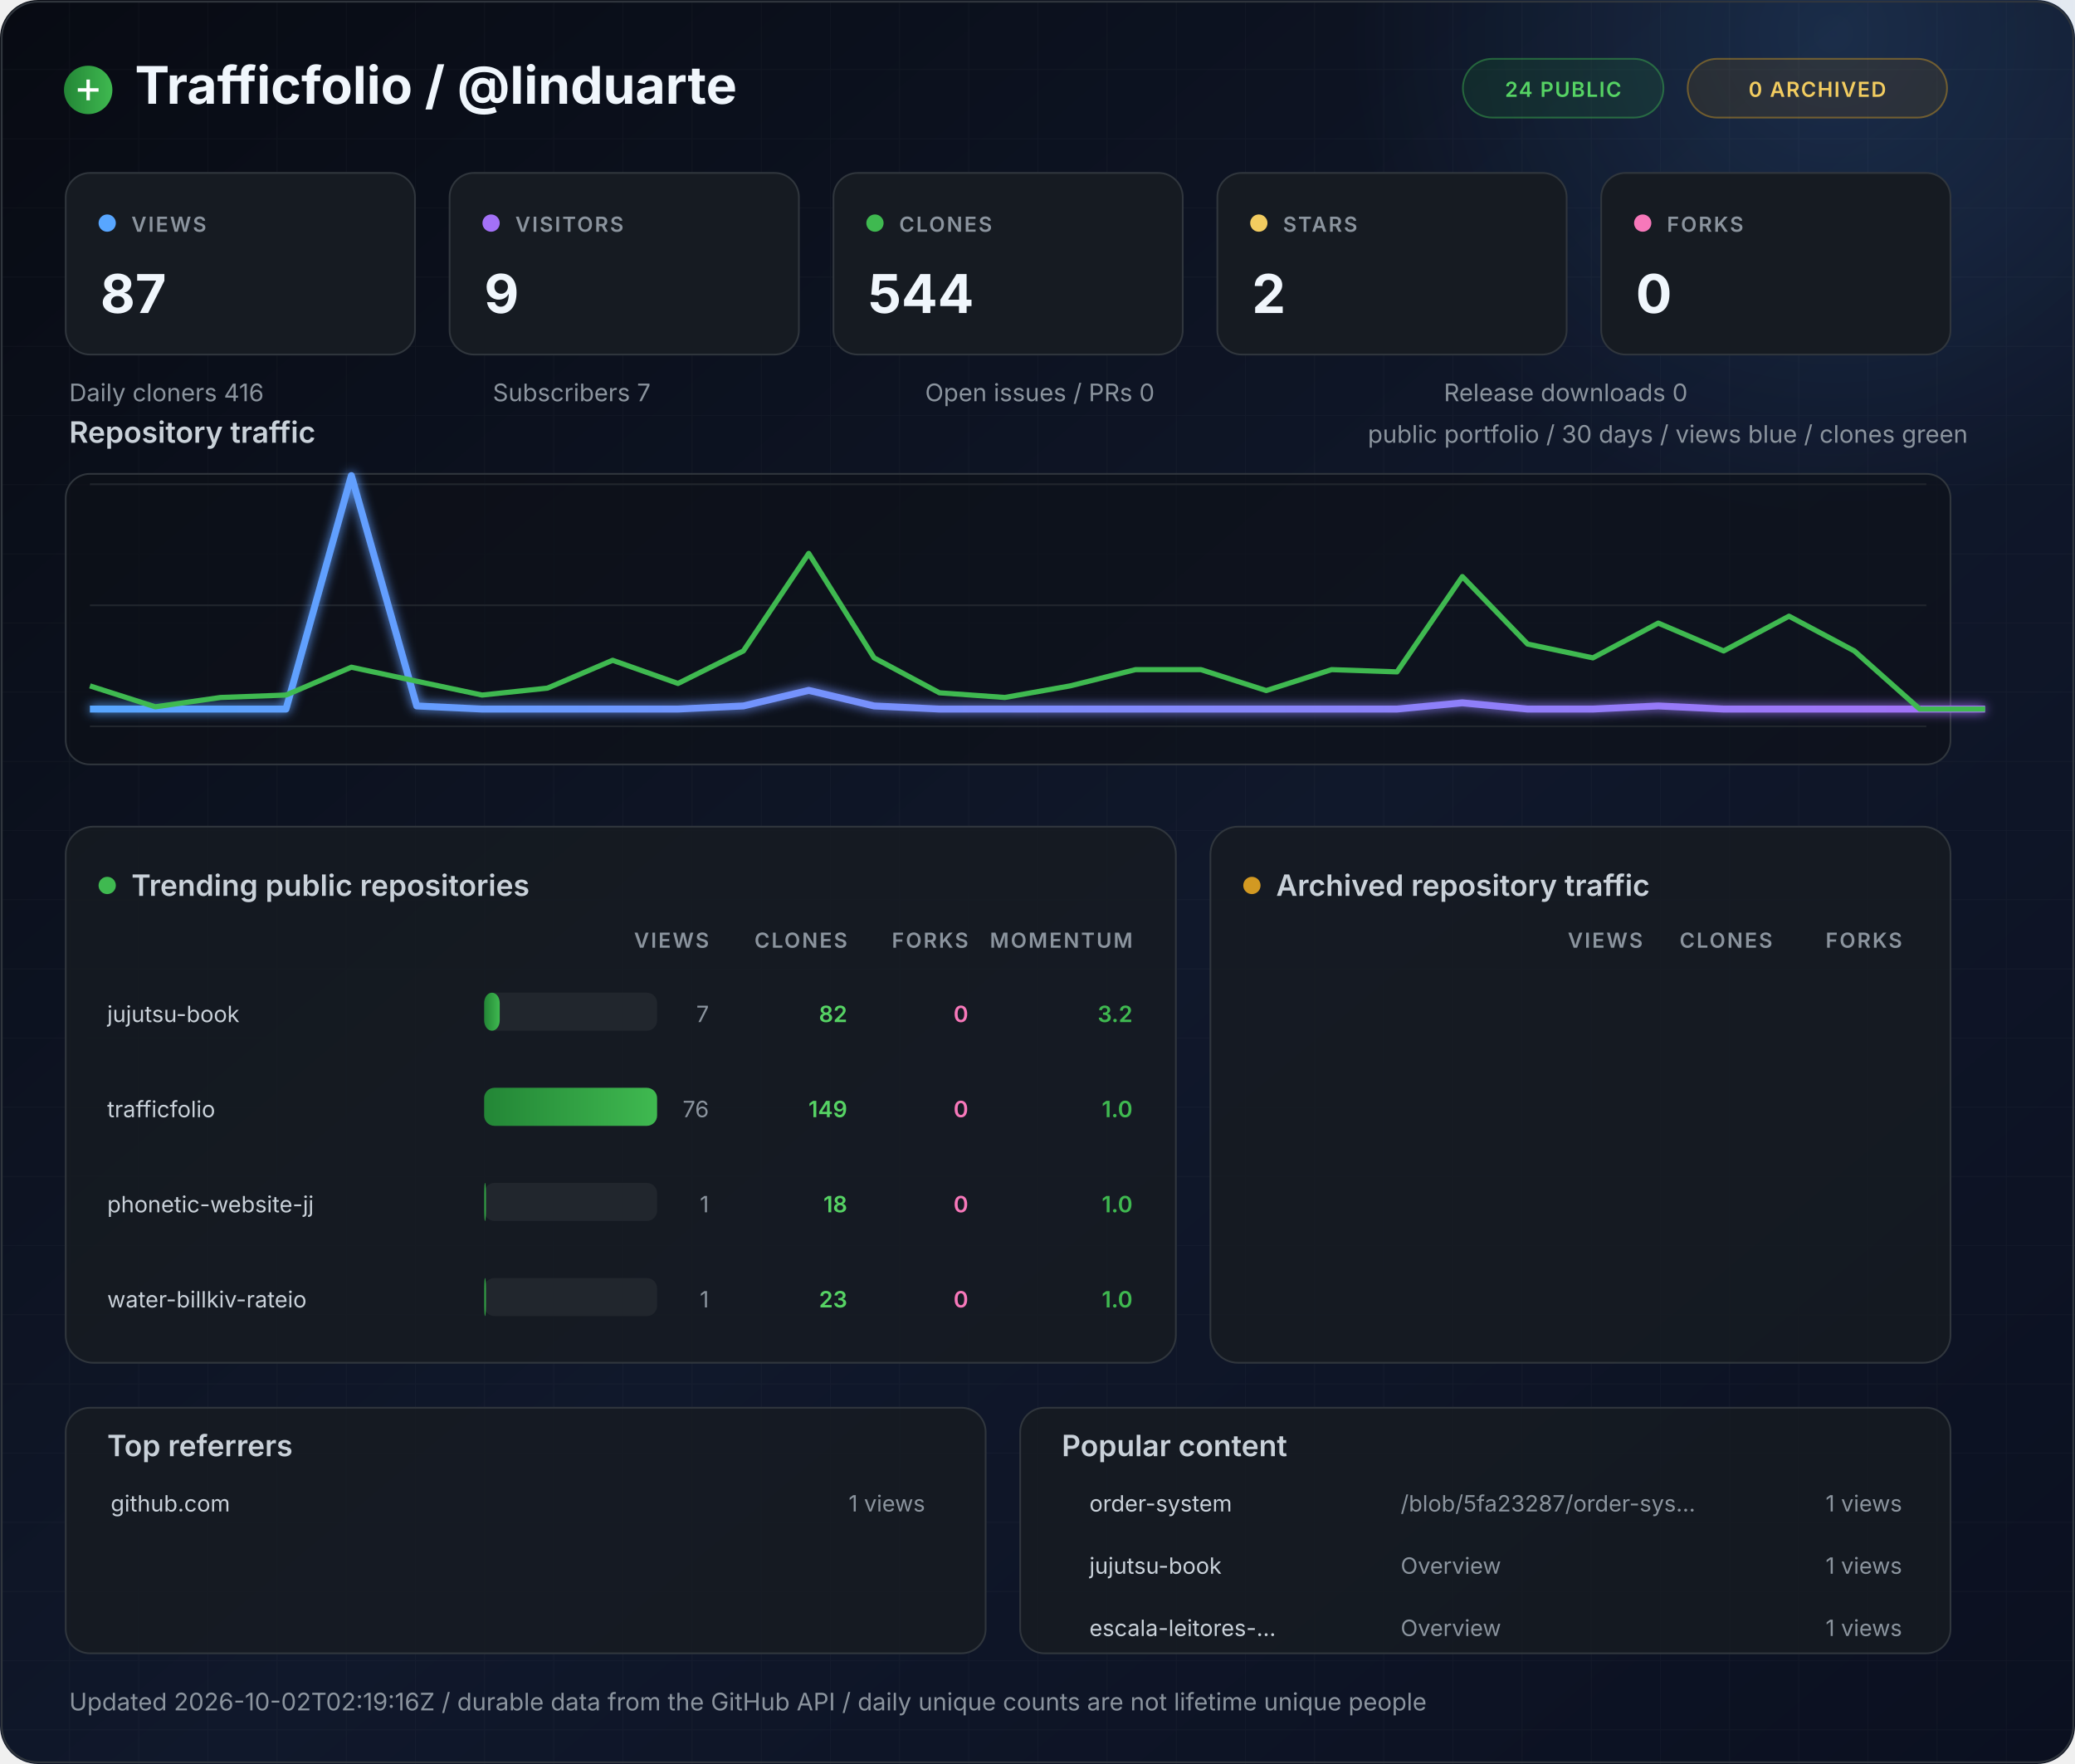
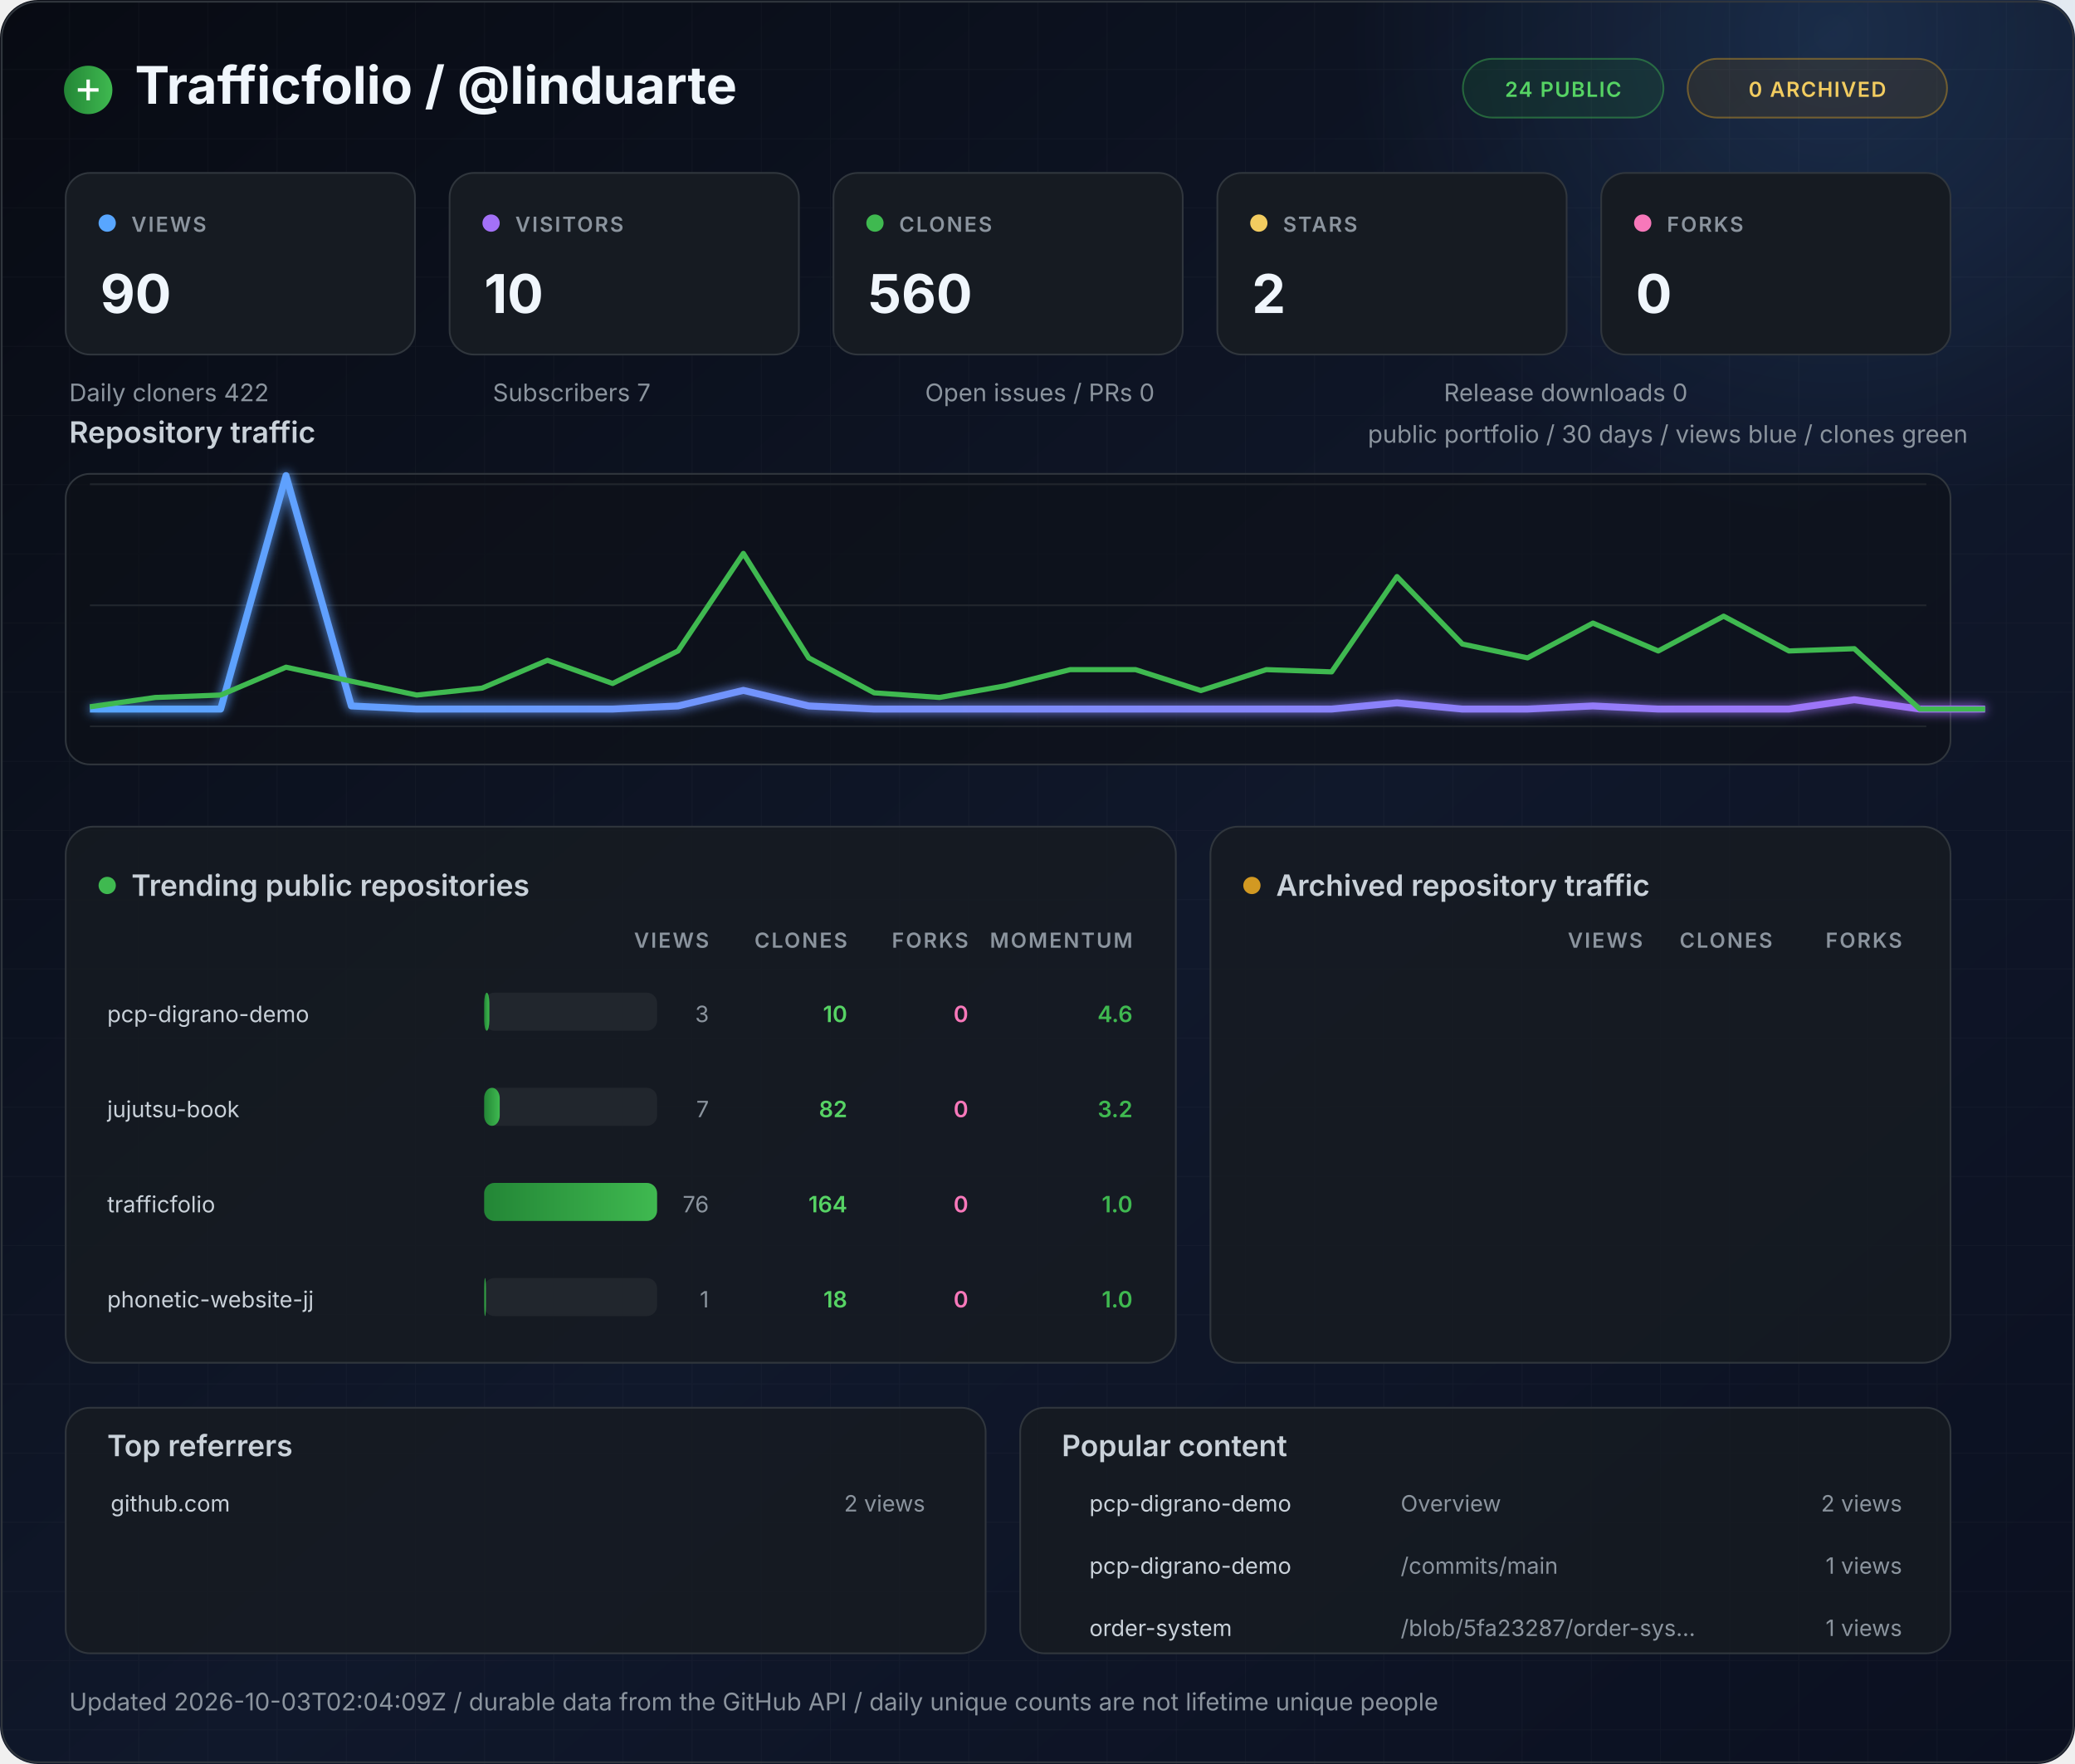
<svg xmlns="http://www.w3.org/2000/svg" width="1200" height="1020" viewBox="0 0 1200 1020" role="img" aria-label="Trafficfolio GitHub analytics dashboard for linduarte">
  <defs>
    <linearGradient id="bg" x1="0" y1="0" x2="1" y2="1">
      <stop stop-color="#080b13" />
      <stop offset=".55" stop-color="#10182b" />
      <stop offset="1" stop-color="#0b1020" />
    </linearGradient>
    <linearGradient id="line" x1="0" y1="0" x2="1" y2="0">
      <stop stop-color="#58a6ff" />
      <stop offset="1" stop-color="#a371f7" />
    </linearGradient>
    <linearGradient id="bar" x1="0" y1="0" x2="1" y2="0">
      <stop stop-color="#238636" />
      <stop offset="1" stop-color="#3fb950" />
    </linearGradient>
    <linearGradient id="archiveBar" x1="0" y1="0" x2="1" y2="0">
      <stop stop-color="#9e6a03" />
      <stop offset="1" stop-color="#f2cc60" />
    </linearGradient>
    <radialGradient id="ambient">
      <stop stop-color="#58a6ff" stop-opacity=".16" />
      <stop offset="1" stop-color="#58a6ff" stop-opacity="0" />
    </radialGradient>
    <pattern id="grid" width="40" height="40" patternUnits="userSpaceOnUse">
      <path d="M40 0H0V40" fill="none" stroke="#ffffff" stroke-opacity=".025" />
    </pattern>
    <filter id="glow">
      <feGaussianBlur stdDeviation="3" result="b" />
      <feMerge>
        <feMergeNode in="b" />
        <feMergeNode in="SourceGraphic" />
      </feMerge>
    </filter>
    <style>
    .title{font:750 30px -apple-system,BlinkMacSystemFont,"Segoe UI",sans-serif;fill:#f0f6fc}
    .subtitle{font:14px -apple-system,BlinkMacSystemFont,"Segoe UI",sans-serif;fill:#8b949e}
    .label{font:600 12px -apple-system,BlinkMacSystemFont,"Segoe UI",sans-serif;fill:#8b949e;letter-spacing:1px}
    .metric{font:700 31px -apple-system,BlinkMacSystemFont,"Segoe UI",sans-serif;fill:#f0f6fc}
    .section{font:600 17px -apple-system,BlinkMacSystemFont,"Segoe UI",sans-serif;fill:#c9d1d9}
    .repo,.value,.trend,.archive,.clone,.fork{font:13px -apple-system,BlinkMacSystemFont,"Segoe UI",sans-serif;fill:#c9d1d9}
    .value{fill:#8b949e} .trend{fill:#3fb950;font-weight:600} .archive{fill:#d29922}
    .clone{fill:#56d364;font-weight:600} .fork{fill:#f778ba;font-weight:600}
    .pill{font:600 12px -apple-system,BlinkMacSystemFont,"Segoe UI",sans-serif;letter-spacing:.7px}
  </style>
  </defs>
  <rect width="1200" height="1020" rx="22" fill="url(#bg)" />
  <rect width="1200" height="1020" rx="22" fill="url(#grid)" />
  <circle cx="1060" cy="20" r="280" fill="url(#ambient)" />
  <rect x="1" y="1" width="1198" height="1018" rx="21" fill="none" stroke="#30363d" />
  <circle cx="51" cy="52" r="14" fill="url(#bar)" />
  <path d="M45 52h12M51 46v12" stroke="#fff" stroke-width="2" />
  <text x="78" y="60" class="title">Trafficfolio / @linduarte</text>
  <rect x="846" y="34" width="116" height="34" rx="17" fill="#238636" fill-opacity=".16" stroke="#3fb950" stroke-opacity=".45" />
  <text x="904" y="56" text-anchor="middle" class="pill" fill="#56d364">24 PUBLIC</text>
  <rect x="976" y="34" width="150" height="34" rx="17" fill="#9e6a03" fill-opacity=".14" stroke="#d29922" stroke-opacity=".45" />
  <text x="1051" y="56" text-anchor="middle" class="pill" fill="#f2cc60">0 ARCHIVED</text>
  <rect x="38" y="100" width="202" height="105" rx="14" fill="#161b22" stroke="#30363d" />
  <circle cx="62" cy="129" r="5" fill="#58a6ff" />
  <text x="76" y="134" class="label">VIEWS</text>
-   <text x="58" y="181" class="metric">87</text>
+   <text x="58" y="181" class="metric">90</text>
  <rect x="260" y="100" width="202" height="105" rx="14" fill="#161b22" stroke="#30363d" />
  <circle cx="284" cy="129" r="5" fill="#a371f7" />
  <text x="298" y="134" class="label">VISITORS</text>
-   <text x="280" y="181" class="metric">9</text>
+   <text x="280" y="181" class="metric">10</text>
  <rect x="482" y="100" width="202" height="105" rx="14" fill="#161b22" stroke="#30363d" />
  <circle cx="506" cy="129" r="5" fill="#3fb950" />
  <text x="520" y="134" class="label">CLONES</text>
-   <text x="502" y="181" class="metric">544</text>
+   <text x="502" y="181" class="metric">560</text>
  <rect x="704" y="100" width="202" height="105" rx="14" fill="#161b22" stroke="#30363d" />
  <circle cx="728" cy="129" r="5" fill="#f2cc60" />
  <text x="742" y="134" class="label">STARS</text>
  <text x="724" y="181" class="metric">2</text>
  <rect x="926" y="100" width="202" height="105" rx="14" fill="#161b22" stroke="#30363d" />
  <circle cx="950" cy="129" r="5" fill="#f778ba" />
  <text x="964" y="134" class="label">FORKS</text>
  <text x="946" y="181" class="metric">0</text>
-   <text x="40" y="232" class="subtitle">Daily cloners 416</text>
+   <text x="40" y="232" class="subtitle">Daily cloners 422</text>
  <text x="285" y="232" class="subtitle">Subscribers 7</text>
  <text x="535" y="232" class="subtitle">Open issues / PRs 0</text>
  <text x="835" y="232" class="subtitle">Release downloads 0</text>
  <text x="40" y="256" class="section">Repository traffic</text>
  <text x="1138" y="256" text-anchor="end" class="subtitle">public portfolio / 30 days / views blue / clones green</text>
  <rect x="38" y="274" width="1090" height="168" rx="14" fill="#0d1117" fill-opacity=".62" stroke="#30363d" />
  <line x1="52" y1="420" x2="1114" y2="420" stroke="#21262d" />
  <line x1="52" y1="350" x2="1114" y2="350" stroke="#21262d" />
  <line x1="52" y1="280" x2="1114" y2="280" stroke="#21262d" />
-   <polyline points="52.0,410.0 89.8,410.0 127.6,410.0 165.4,410.0 203.2,275.0 241.0,408.2 278.8,410.0 316.6,410.0 354.3,410.0 392.1,410.0 429.9,408.2 467.7,399.2 505.5,408.2 543.3,410.0 581.1,410.0 618.9,410.0 656.7,410.0 694.5,410.0 732.3,410.0 770.1,410.0 807.9,410.0 845.7,406.4 883.4,410.0 921.2,410.0 959.0,408.2 996.8,410.0 1034.6,410.0 1072.4,410.0 1110.2,410.0 1148.0,410.0" fill="none" stroke="url(#line)" stroke-width="4" stroke-linejoin="round" filter="url(#glow)" />
-   <polyline points="52.0,396.6 89.8,408.7 127.6,403.3 165.4,401.9 203.2,385.8 241.0,393.9 278.8,401.9 316.6,397.9 354.3,381.8 392.1,395.2 429.9,376.4 467.7,320.0 505.5,380.4 543.3,400.6 581.1,403.3 618.9,396.6 656.7,387.2 694.5,387.2 732.3,399.3 770.1,387.2 807.9,388.5 845.7,333.4 883.4,372.4 921.2,380.4 959.0,360.3 996.8,376.4 1034.6,356.3 1072.4,376.4 1110.2,410.0 1148.0,410.0" fill="none" stroke="#3fb950" stroke-width="3" stroke-linejoin="round" />
+   <polyline points="52.0,410.0 89.8,410.0 127.6,410.0 165.4,275.0 203.2,408.2 241.0,410.0 278.8,410.0 316.6,410.0 354.3,410.0 392.1,408.2 429.9,399.2 467.7,408.2 505.5,410.0 543.3,410.0 581.1,410.0 618.9,410.0 656.7,410.0 694.5,410.0 732.3,410.0 770.1,410.0 807.9,406.4 845.7,410.0 883.4,410.0 921.2,408.2 959.0,410.0 996.8,410.0 1034.6,410.0 1072.4,404.6 1110.2,410.0 1148.0,410.0" fill="none" stroke="url(#line)" stroke-width="4" stroke-linejoin="round" filter="url(#glow)" />
+   <polyline points="52.0,408.7 89.8,403.3 127.6,401.9 165.4,385.8 203.2,393.9 241.0,401.9 278.8,397.9 316.6,381.8 354.3,395.2 392.1,376.4 429.9,320.0 467.7,380.4 505.5,400.6 543.3,403.3 581.1,396.6 618.9,387.2 656.7,387.2 694.5,399.3 732.3,387.2 770.1,388.5 807.9,333.4 845.7,372.4 883.4,380.4 921.2,360.3 959.0,376.4 996.8,356.3 1034.6,376.4 1072.4,375.1 1110.2,410.0 1148.0,410.0" fill="none" stroke="#3fb950" stroke-width="3" stroke-linejoin="round" />
  <rect x="38" y="478" width="642" height="310" rx="16" fill="#161b22" fill-opacity=".82" stroke="#30363d" />
  <circle cx="62" cy="512" r="5" fill="#3fb950" />
  <text x="76" y="518" class="section">Trending public repositories</text>
  <text x="410" y="548" text-anchor="end" class="label">VIEWS</text>
  <text x="490" y="548" text-anchor="end" class="label">CLONES</text>
  <text x="560" y="548" text-anchor="end" class="label">FORKS</text>
  <text x="655" y="548" text-anchor="end" class="label">MOMENTUM</text>
-   <text x="62" y="591" class="repo">jujutsu-book</text>
+   <text x="62" y="591" class="repo">pcp-digrano-demo</text>
  <rect x="280" y="574" width="100" height="22" rx="6" fill="#21262d" />
-   <rect x="280" y="574" width="9" height="22" rx="6" fill="url(#bar)" />
-   <text x="410" y="591" text-anchor="end" class="value">7</text>
-   <text x="490" y="591" text-anchor="end" class="clone">82</text>
+   <rect x="280" y="574" width="3" height="22" rx="6" fill="url(#bar)" />
+   <text x="410" y="591" text-anchor="end" class="value">3</text>
+   <text x="490" y="591" text-anchor="end" class="clone">10</text>
  <text x="560" y="591" text-anchor="end" class="fork">0</text>
-   <text x="655" y="591" text-anchor="end" class="trend">3.2</text>
-   <text x="62" y="646" class="repo">trafficfolio</text>
+   <text x="655" y="591" text-anchor="end" class="trend">4.6</text>
+   <text x="62" y="646" class="repo">jujutsu-book</text>
  <rect x="280" y="629" width="100" height="22" rx="6" fill="#21262d" />
-   <rect x="280" y="629" width="100" height="22" rx="6" fill="url(#bar)" />
-   <text x="410" y="646" text-anchor="end" class="value">76</text>
-   <text x="490" y="646" text-anchor="end" class="clone">149</text>
+   <rect x="280" y="629" width="9" height="22" rx="6" fill="url(#bar)" />
+   <text x="410" y="646" text-anchor="end" class="value">7</text>
+   <text x="490" y="646" text-anchor="end" class="clone">82</text>
  <text x="560" y="646" text-anchor="end" class="fork">0</text>
-   <text x="655" y="646" text-anchor="end" class="trend">1.0</text>
-   <text x="62" y="701" class="repo">phonetic-website-jj</text>
+   <text x="655" y="646" text-anchor="end" class="trend">3.2</text>
+   <text x="62" y="701" class="repo">trafficfolio</text>
  <rect x="280" y="684" width="100" height="22" rx="6" fill="#21262d" />
-   <rect x="280" y="684" width="1" height="22" rx="6" fill="url(#bar)" />
-   <text x="410" y="701" text-anchor="end" class="value">1</text>
-   <text x="490" y="701" text-anchor="end" class="clone">18</text>
+   <rect x="280" y="684" width="100" height="22" rx="6" fill="url(#bar)" />
+   <text x="410" y="701" text-anchor="end" class="value">76</text>
+   <text x="490" y="701" text-anchor="end" class="clone">164</text>
  <text x="560" y="701" text-anchor="end" class="fork">0</text>
  <text x="655" y="701" text-anchor="end" class="trend">1.0</text>
-   <text x="62" y="756" class="repo">water-billkiv-rateio</text>
+   <text x="62" y="756" class="repo">phonetic-website-jj</text>
  <rect x="280" y="739" width="100" height="22" rx="6" fill="#21262d" />
  <rect x="280" y="739" width="1" height="22" rx="6" fill="url(#bar)" />
  <text x="410" y="756" text-anchor="end" class="value">1</text>
-   <text x="490" y="756" text-anchor="end" class="clone">23</text>
+   <text x="490" y="756" text-anchor="end" class="clone">18</text>
  <text x="560" y="756" text-anchor="end" class="fork">0</text>
  <text x="655" y="756" text-anchor="end" class="trend">1.0</text>
  <rect x="700" y="478" width="428" height="310" rx="16" fill="#161b22" fill-opacity=".82" stroke="#30363d" />
  <circle cx="724" cy="512" r="5" fill="#d29922" />
  <text x="738" y="518" class="section">Archived repository traffic</text>
  <text x="950" y="548" text-anchor="end" class="label">VIEWS</text>
  <text x="1025" y="548" text-anchor="end" class="label">CLONES</text>
  <text x="1100" y="548" text-anchor="end" class="label">FORKS</text>
  <rect x="38" y="814" width="532" height="142" rx="14" fill="#161b22" fill-opacity=".82" stroke="#30363d" />
  <text x="62" y="842" class="section">Top referrers</text>
  <text x="64" y="874" class="repo">github.com</text>
-   <text x="535" y="874" text-anchor="end" class="value">1 views</text>
+   <text x="535" y="874" text-anchor="end" class="value">2 views</text>
  <rect x="590" y="814" width="538" height="142" rx="14" fill="#161b22" fill-opacity=".82" stroke="#30363d" />
  <text x="614" y="842" class="section">Popular content</text>
-   <text x="630" y="874" class="repo">order-system</text>
-   <text x="810" y="874" class="value">/blob/5fa23287/order-sys...</text>
-   <text x="1100" y="874" text-anchor="end" class="value">1 views</text>
-   <text x="630" y="910" class="repo">jujutsu-book</text>
-   <text x="810" y="910" class="value">Overview</text>
+   <text x="630" y="874" class="repo">pcp-digrano-demo</text>
+   <text x="810" y="874" class="value">Overview</text>
+   <text x="1100" y="874" text-anchor="end" class="value">2 views</text>
+   <text x="630" y="910" class="repo">pcp-digrano-demo</text>
+   <text x="810" y="910" class="value">/commits/main</text>
  <text x="1100" y="910" text-anchor="end" class="value">1 views</text>
-   <text x="630" y="946" class="repo">escala-leitores-...</text>
-   <text x="810" y="946" class="value">Overview</text>
+   <text x="630" y="946" class="repo">order-system</text>
+   <text x="810" y="946" class="value">/blob/5fa23287/order-sys...</text>
  <text x="1100" y="946" text-anchor="end" class="value">1 views</text>
-   <text x="40" y="989" class="subtitle">Updated 2026-10-02T02:19:16Z / durable data from the GitHub API / daily unique counts are not lifetime unique people</text>
+   <text x="40" y="989" class="subtitle">Updated 2026-10-03T02:04:09Z / durable data from the GitHub API / daily unique counts are not lifetime unique people</text>
</svg>
